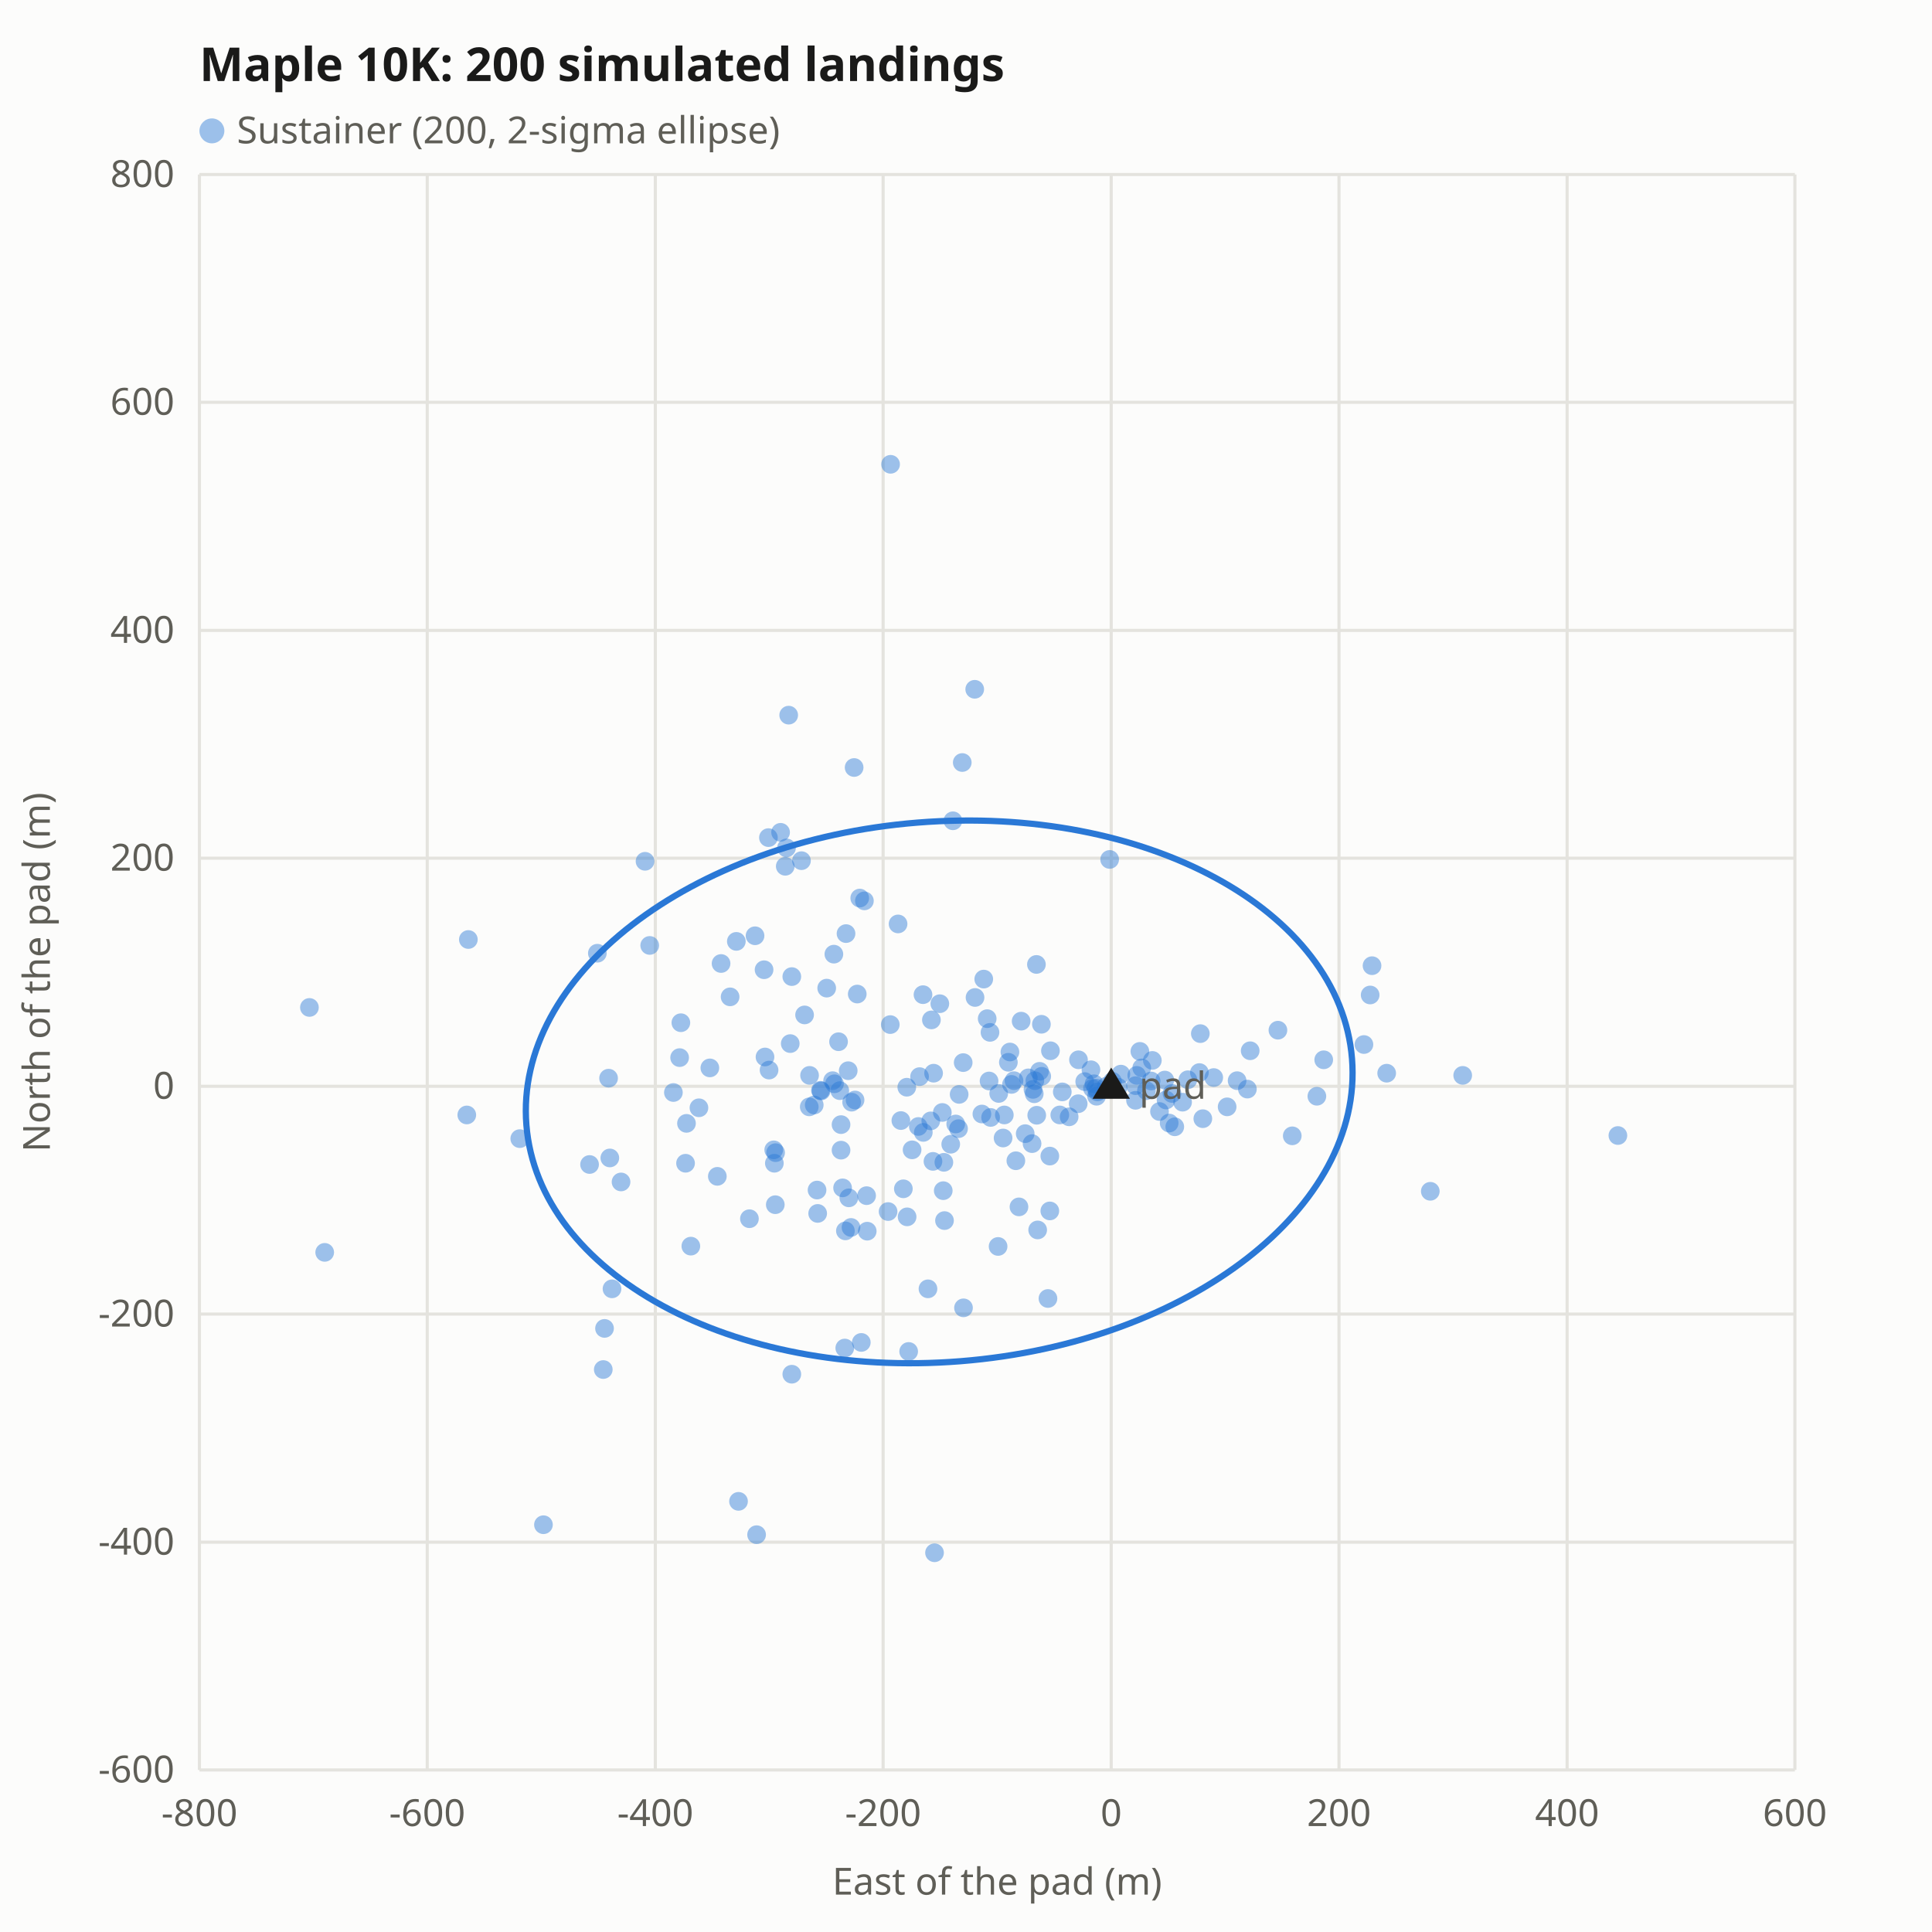
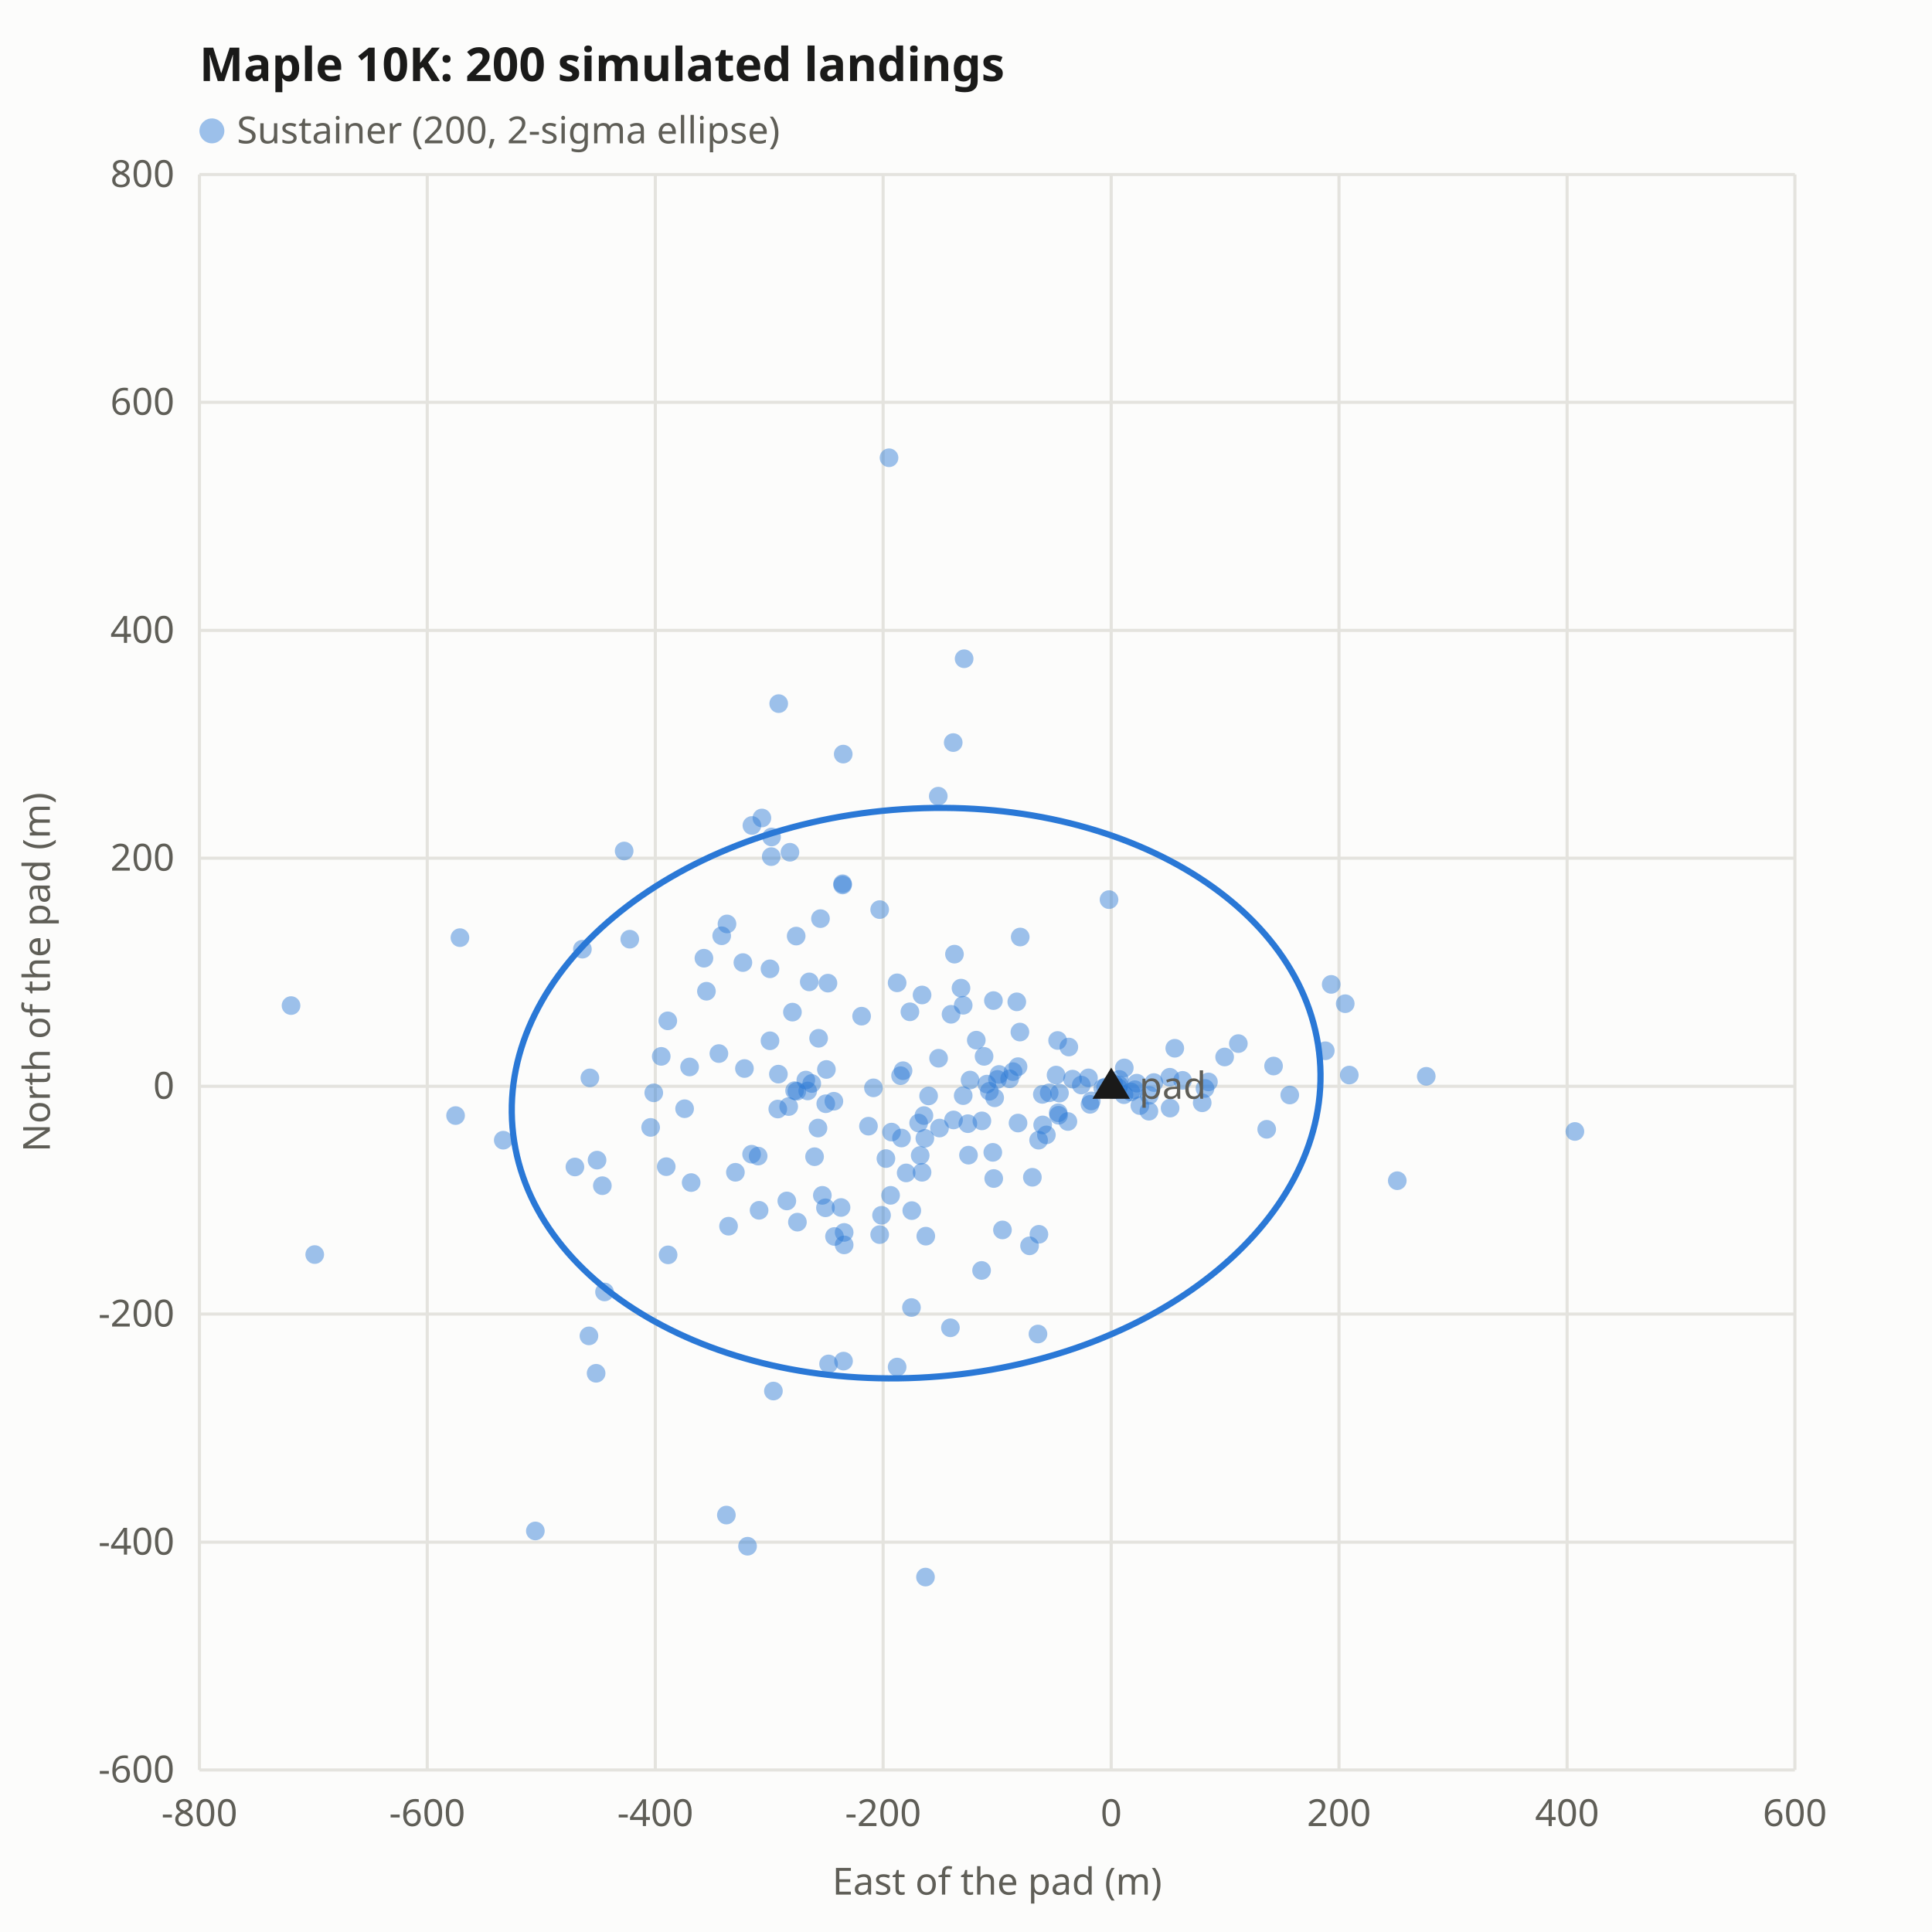
<svg xmlns="http://www.w3.org/2000/svg" viewBox="0 0 620 620" width="620" height="620" role="img" aria-label="Maple 10K: 200 simulated landings">
  <style>
.bg{fill:#fcfcfb}.grid{stroke:#e4e3de;stroke-width:1}.axis{stroke:#b8b7ae;stroke-width:1}.t1{fill:#1a1a19;font:600 15px system-ui,sans-serif}.t2{fill:#5f5e57;font:12px system-ui,sans-serif}.p0{fill:#2a78d6;fill-opacity:.45}.p1{fill:#d9480f;fill-opacity:.45}.e0{fill:none;stroke:#2a78d6;stroke-width:2}.e1{fill:none;stroke:#d9480f;stroke-width:2;stroke-dasharray:5 3}.pad{fill:#1a1a19}
@media (prefers-color-scheme: dark){.bg{fill:#1a1a19}.grid{stroke:#34332f}.axis{stroke:#5f5e57}.t1{fill:#ffffff}.t2{fill:#c3c2b7}.p0{fill:#3987e5}.p1{fill:#f08c4f}.e0{stroke:#3987e5}.e1{stroke:#f08c4f}.pad{fill:#ffffff}}
</style>
  <rect class="bg" width="620" height="620" />
  <text class="t1" x="64" y="26">Maple 10K: 200 simulated landings</text>
  <line class="grid" x1="64.0" x2="64.0" y1="56" y2="568.0" />
  <line class="grid" x1="64" x2="576.0" y1="568.0" y2="568.0" />
  <text class="t2" x="64.0" y="586.0" text-anchor="middle">-800</text>
  <text class="t2" x="56" y="572.0" text-anchor="end">-600</text>
  <line class="grid" x1="137.1" x2="137.1" y1="56" y2="568.0" />
  <line class="grid" x1="64" x2="576.0" y1="494.9" y2="494.9" />
  <text class="t2" x="137.1" y="586.0" text-anchor="middle">-600</text>
  <text class="t2" x="56" y="498.9" text-anchor="end">-400</text>
  <line class="grid" x1="210.3" x2="210.3" y1="56" y2="568.0" />
  <line class="grid" x1="64" x2="576.0" y1="421.7" y2="421.7" />
  <text class="t2" x="210.3" y="586.0" text-anchor="middle">-400</text>
  <text class="t2" x="56" y="425.7" text-anchor="end">-200</text>
  <line class="grid" x1="283.4" x2="283.4" y1="56" y2="568.0" />
  <line class="grid" x1="64" x2="576.0" y1="348.6" y2="348.6" />
  <text class="t2" x="283.4" y="586.0" text-anchor="middle">-200</text>
  <text class="t2" x="56" y="352.6" text-anchor="end">0</text>
  <line class="grid" x1="356.6" x2="356.6" y1="56" y2="568.0" />
  <line class="grid" x1="64" x2="576.0" y1="275.4" y2="275.4" />
  <text class="t2" x="356.6" y="586.0" text-anchor="middle">0</text>
  <text class="t2" x="56" y="279.4" text-anchor="end">200</text>
  <line class="grid" x1="429.7" x2="429.7" y1="56" y2="568.0" />
  <line class="grid" x1="64" x2="576.0" y1="202.3" y2="202.3" />
  <text class="t2" x="429.7" y="586.0" text-anchor="middle">200</text>
  <text class="t2" x="56" y="206.3" text-anchor="end">400</text>
  <line class="grid" x1="502.9" x2="502.9" y1="56" y2="568.0" />
  <line class="grid" x1="64" x2="576.0" y1="129.1" y2="129.1" />
  <text class="t2" x="502.9" y="586.0" text-anchor="middle">400</text>
  <text class="t2" x="56" y="133.1" text-anchor="end">600</text>
  <line class="grid" x1="576.0" x2="576.0" y1="56" y2="568.0" />
  <line class="grid" x1="64" x2="576.0" y1="56.0" y2="56.0" />
  <text class="t2" x="576.0" y="586.0" text-anchor="middle">600</text>
  <text class="t2" x="56" y="60.0" text-anchor="end">800</text>
  <text class="t2" x="320.0" y="608" text-anchor="middle">East of the pad (m)</text>
  <text class="t2" transform="translate(16 312.0) rotate(-90)" text-anchor="middle">North of the pad (m)</text>
-   <circle class="p0" cx="410.1" cy="330.6" r="3" />
-   <circle class="p0" cx="269.5" cy="350.0" r="3" />
-   <circle class="p0" cx="248.9" cy="369.9" r="3" />
-   <circle class="p0" cx="332.6" cy="309.5" r="3" />
-   <circle class="p0" cx="271.1" cy="432.6" r="3" />
-   <circle class="p0" cx="372.1" cy="356.7" r="3" />
-   <circle class="p0" cx="99.3" cy="323.3" r="3" />
-   <circle class="p0" cx="376.1" cy="350.9" r="3" />
-   <circle class="p0" cx="377.0" cy="361.6" r="3" />
-   <circle class="p0" cx="445.0" cy="344.4" r="3" />
-   <circle class="p0" cx="315.1" cy="357.5" r="3" />
-   <circle class="p0" cx="333.6" cy="343.8" r="3" />
-   <circle class="p0" cx="218.1" cy="339.4" r="3" />
-   <circle class="p0" cx="299.6" cy="344.4" r="3" />
-   <circle class="p0" cx="334.3" cy="345.4" r="3" />
-   <circle class="p0" cx="355.0" cy="348.6" r="3" />
-   <circle class="p0" cx="356.1" cy="275.8" r="3" />
-   <circle class="p0" cx="337.1" cy="337.2" r="3" />
-   <circle class="p0" cx="253.6" cy="334.9" r="3" />
-   <circle class="p0" cx="285.0" cy="388.8" r="3" />
-   <circle class="p0" cx="309.1" cy="341.0" r="3" />
-   <circle class="p0" cx="259.7" cy="355.2" r="3" />
-   <circle class="p0" cx="336.9" cy="388.6" r="3" />
-   <circle class="p0" cx="312.8" cy="221.2" r="3" />
-   <circle class="p0" cx="252.0" cy="278.0" r="3" />
-   <circle class="p0" cx="269.9" cy="360.9" r="3" />
-   <circle class="p0" cx="307.6" cy="362.2" r="3" />
-   <circle class="p0" cx="240.5" cy="391.1" r="3" />
-   <circle class="p0" cx="265.3" cy="317.1" r="3" />
-   <circle class="p0" cx="301.6" cy="322.1" r="3" />
-   <circle class="p0" cx="389.5" cy="345.8" r="3" />
-   <circle class="p0" cx="189.2" cy="373.7" r="3" />
-   <circle class="p0" cx="357.0" cy="347.0" r="3" />
-   <circle class="p0" cx="263.5" cy="350.1" r="3" />
-   <circle class="p0" cx="393.8" cy="355.2" r="3" />
-   <circle class="p0" cx="267.2" cy="346.8" r="3" />
-   <circle class="p0" cx="195.3" cy="346.0" r="3" />
-   <circle class="p0" cx="254.1" cy="441.0" r="3" />
-   <circle class="p0" cx="289.1" cy="359.6" r="3" />
-   <circle class="p0" cx="369.8" cy="340.3" r="3" />
-   <circle class="p0" cx="351.1" cy="347.8" r="3" />
-   <circle class="p0" cx="336.9" cy="371.0" r="3" />
-   <circle class="p0" cx="324.1" cy="337.6" r="3" />
-   <circle class="p0" cx="350.1" cy="343.3" r="3" />
-   <circle class="p0" cx="317.7" cy="331.3" r="3" />
-   <circle class="p0" cx="297.8" cy="413.6" r="3" />
-   <circle class="p0" cx="352.2" cy="350.4" r="3" />
-   <circle class="p0" cx="326.0" cy="372.5" r="3" />
-   <circle class="p0" cx="346.0" cy="354.2" r="3" />
-   <circle class="p0" cx="245.5" cy="339.2" r="3" />
-   <circle class="p0" cx="519.2" cy="364.4" r="3" />
-   <circle class="p0" cx="269.9" cy="369.1" r="3" />
-   <circle class="p0" cx="275.1" cy="319.0" r="3" />
-   <circle class="p0" cx="365.8" cy="337.4" r="3" />
-   <circle class="p0" cx="302.4" cy="357.0" r="3" />
-   <circle class="p0" cx="424.8" cy="340.1" r="3" />
-   <circle class="p0" cx="320.5" cy="350.9" r="3" />
-   <circle class="p0" cx="340.9" cy="350.4" r="3" />
-   <circle class="p0" cx="331.9" cy="351.0" r="3" />
-   <circle class="p0" cx="291.6" cy="433.7" r="3" />
-   <circle class="p0" cx="351.9" cy="351.8" r="3" />
-   <circle class="p0" cx="216.1" cy="350.6" r="3" />
-   <circle class="p0" cx="194.0" cy="426.3" r="3" />
-   <circle class="p0" cx="375.2" cy="360.4" r="3" />
-   <circle class="p0" cx="295.1" cy="345.5" r="3" />
-   <circle class="p0" cx="246.6" cy="268.8" r="3" />
-   <circle class="p0" cx="299.9" cy="498.3" r="3" />
-   <circle class="p0" cx="317.4" cy="346.9" r="3" />
-   <circle class="p0" cx="227.8" cy="342.7" r="3" />
-   <circle class="p0" cx="261.3" cy="354.6" r="3" />
-   <circle class="p0" cx="263.3" cy="349.9" r="3" />
-   <circle class="p0" cx="315.7" cy="314.2" r="3" />
-   <circle class="p0" cx="285.8" cy="149.0" r="3" />
-   <circle class="p0" cx="422.6" cy="351.8" r="3" />
-   <circle class="p0" cx="267.6" cy="306.2" r="3" />
-   <circle class="p0" cx="258.2" cy="325.7" r="3" />
-   <circle class="p0" cx="385.2" cy="331.7" r="3" />
-   <circle class="p0" cx="250.5" cy="267.1" r="3" />
-   <circle class="p0" cx="291.0" cy="348.9" r="3" />
-   <circle class="p0" cx="346.1" cy="340.1" r="3" />
-   <circle class="p0" cx="379.5" cy="353.7" r="3" />
-   <circle class="p0" cx="320.3" cy="400.0" r="3" />
-   <circle class="p0" cx="221.7" cy="399.9" r="3" />
-   <circle class="p0" cx="364.8" cy="345.1" r="3" />
-   <circle class="p0" cx="273.1" cy="393.9" r="3" />
-   <circle class="p0" cx="329.0" cy="363.8" r="3" />
-   <circle class="p0" cx="367.9" cy="350.0" r="3" />
-   <circle class="p0" cx="230.2" cy="377.5" r="3" />
-   <circle class="p0" cx="149.8" cy="357.8" r="3" />
-   <circle class="p0" cx="278.1" cy="383.7" r="3" />
-   <circle class="p0" cx="166.8" cy="365.4" r="3" />
-   <circle class="p0" cx="275.9" cy="288.2" r="3" />
-   <circle class="p0" cx="316.8" cy="326.9" r="3" />
-   <circle class="p0" cx="254.1" cy="313.4" r="3" />
-   <circle class="p0" cx="327.0" cy="387.3" r="3" />
-   <circle class="p0" cx="321.9" cy="365.2" r="3" />
-   <circle class="p0" cx="245.2" cy="311.2" r="3" />
-   <circle class="p0" cx="253.1" cy="229.5" r="3" />
-   <circle class="p0" cx="294.7" cy="361.5" r="3" />
-   <circle class="p0" cx="289.9" cy="381.5" r="3" />
-   <circle class="p0" cx="150.3" cy="301.5" r="3" />
-   <circle class="p0" cx="343.1" cy="358.4" r="3" />
-   <circle class="p0" cx="312.9" cy="320.1" r="3" />
-   <circle class="p0" cx="366.4" cy="342.7" r="3" />
-   <circle class="p0" cx="296.3" cy="363.4" r="3" />
-   <circle class="p0" cx="292.7" cy="369.0" r="3" />
-   <circle class="p0" cx="262.4" cy="389.4" r="3" />
-   <circle class="p0" cx="285.7" cy="328.8" r="3" />
-   <circle class="p0" cx="384.9" cy="344.2" r="3" />
-   <circle class="p0" cx="274.1" cy="246.3" r="3" />
-   <circle class="p0" cx="336.3" cy="416.7" r="3" />
-   <circle class="p0" cx="358.8" cy="348.9" r="3" />
-   <circle class="p0" cx="298.7" cy="359.7" r="3" />
-   <circle class="p0" cx="274.4" cy="353.0" r="3" />
-   <circle class="p0" cx="332.7" cy="357.9" r="3" />
-   <circle class="p0" cx="306.7" cy="360.7" r="3" />
-   <circle class="p0" cx="207.0" cy="276.4" r="3" />
-   <circle class="p0" cx="400.3" cy="349.5" r="3" />
-   <circle class="p0" cx="259.8" cy="345.1" r="3" />
-   <circle class="p0" cx="246.8" cy="343.4" r="3" />
-   <circle class="p0" cx="298.9" cy="327.3" r="3" />
-   <circle class="p0" cx="220.0" cy="373.3" r="3" />
-   <circle class="p0" cx="271.3" cy="395.0" r="3" />
-   <circle class="p0" cx="248.8" cy="386.6" r="3" />
-   <circle class="p0" cx="309.2" cy="419.7" r="3" />
-   <circle class="p0" cx="224.3" cy="355.5" r="3" />
-   <circle class="p0" cx="267.8" cy="347.8" r="3" />
-   <circle class="p0" cx="334.2" cy="328.7" r="3" />
-   <circle class="p0" cx="332.1" cy="346.8" r="3" />
-   <circle class="p0" cx="350.6" cy="349.3" r="3" />
-   <circle class="p0" cx="437.7" cy="335.2" r="3" />
-   <circle class="p0" cx="208.5" cy="303.4" r="3" />
-   <circle class="p0" cx="317.9" cy="358.6" r="3" />
-   <circle class="p0" cx="351.7" cy="349.2" r="3" />
-   <circle class="p0" cx="359.7" cy="344.7" r="3" />
-   <circle class="p0" cx="236.3" cy="302.1" r="3" />
-   <circle class="p0" cx="327.7" cy="327.7" r="3" />
-   <circle class="p0" cx="305.1" cy="367.2" r="3" />
-   <circle class="p0" cx="331.5" cy="349.6" r="3" />
-   <circle class="p0" cx="331.2" cy="367.0" r="3" />
-   <circle class="p0" cx="272.2" cy="343.6" r="3" />
-   <circle class="p0" cx="439.7" cy="319.3" r="3" />
-   <circle class="p0" cx="199.3" cy="379.3" r="3" />
-   <circle class="p0" cx="278.3" cy="395.1" r="3" />
-   <circle class="p0" cx="195.7" cy="371.6" r="3" />
-   <circle class="p0" cx="262.2" cy="381.9" r="3" />
-   <circle class="p0" cx="248.5" cy="373.3" r="3" />
-   <circle class="p0" cx="333.0" cy="394.7" r="3" />
-   <circle class="p0" cx="369.4" cy="346.9" r="3" />
-   <circle class="p0" cx="271.5" cy="299.6" r="3" />
-   <circle class="p0" cx="277.4" cy="289.1" r="3" />
-   <circle class="p0" cx="237.0" cy="481.8" r="3" />
-   <circle class="p0" cx="218.5" cy="328.2" r="3" />
-   <circle class="p0" cx="242.8" cy="492.5" r="3" />
-   <circle class="p0" cx="299.4" cy="372.7" r="3" />
-   <circle class="p0" cx="386.0" cy="359.0" r="3" />
-   <circle class="p0" cx="325.4" cy="346.8" r="3" />
-   <circle class="p0" cx="323.6" cy="340.9" r="3" />
-   <circle class="p0" cx="322.3" cy="357.8" r="3" />
-   <circle class="p0" cx="303.1" cy="391.7" r="3" />
-   <circle class="p0" cx="242.3" cy="300.3" r="3" />
-   <circle class="p0" cx="104.2" cy="401.9" r="3" />
-   <circle class="p0" cx="397.0" cy="346.8" r="3" />
-   <circle class="p0" cx="193.6" cy="439.5" r="3" />
-   <circle class="p0" cx="330.0" cy="345.9" r="3" />
-   <circle class="p0" cx="220.3" cy="360.5" r="3" />
-   <circle class="p0" cx="373.8" cy="346.6" r="3" />
-   <circle class="p0" cx="288.2" cy="296.5" r="3" />
-   <circle class="p0" cx="364.4" cy="353.1" r="3" />
-   <circle class="p0" cx="324.6" cy="348.0" r="3" />
-   <circle class="p0" cx="302.7" cy="382.1" r="3" />
-   <circle class="p0" cx="257.2" cy="276.2" r="3" />
-   <circle class="p0" cx="269.1" cy="334.3" r="3" />
-   <circle class="p0" cx="291.1" cy="390.5" r="3" />
-   <circle class="p0" cx="374.2" cy="353.0" r="3" />
-   <circle class="p0" cx="196.4" cy="413.6" r="3" />
-   <circle class="p0" cx="234.3" cy="319.9" r="3" />
-   <circle class="p0" cx="276.4" cy="430.8" r="3" />
-   <circle class="p0" cx="469.4" cy="345.1" r="3" />
-   <circle class="p0" cx="302.9" cy="373.0" r="3" />
-   <circle class="p0" cx="307.8" cy="351.2" r="3" />
-   <circle class="p0" cx="308.8" cy="244.7" r="3" />
-   <circle class="p0" cx="440.3" cy="309.9" r="3" />
-   <circle class="p0" cx="248.3" cy="369.0" r="3" />
-   <circle class="p0" cx="364.4" cy="348.4" r="3" />
-   <circle class="p0" cx="348.1" cy="347.1" r="3" />
-   <circle class="p0" cx="381.2" cy="346.5" r="3" />
-   <circle class="p0" cx="272.4" cy="384.4" r="3" />
-   <circle class="p0" cx="231.4" cy="309.2" r="3" />
-   <circle class="p0" cx="174.4" cy="489.3" r="3" />
-   <circle class="p0" cx="273.3" cy="353.7" r="3" />
-   <circle class="p0" cx="401.2" cy="337.2" r="3" />
-   <circle class="p0" cx="191.7" cy="305.9" r="3" />
-   <circle class="p0" cx="270.4" cy="381.2" r="3" />
-   <circle class="p0" cx="296.2" cy="319.2" r="3" />
-   <circle class="p0" cx="340.1" cy="357.8" r="3" />
-   <circle class="p0" cx="414.7" cy="364.5" r="3" />
-   <circle class="p0" cx="459.0" cy="382.3" r="3" />
-   <circle class="p0" cx="305.8" cy="263.4" r="3" />
-   <circle class="p0" cx="252.4" cy="272.1" r="3" />
-   <ellipse class="e0" cx="301.4" cy="350.4" rx="132.9" ry="86.7" transform="rotate(-4.59 301.4 350.4)" />
+   <circle class="p0" cx="397.4" cy="334.9" r="3" />
+   <circle class="p0" cx="259.2" cy="350.1" r="3" />
+   <circle class="p0" cx="243.3" cy="371.0" r="3" />
+   <circle class="p0" cx="327.4" cy="300.7" r="3" />
+   <circle class="p0" cx="265.9" cy="437.7" r="3" />
+   <circle class="p0" cx="360.7" cy="351.3" r="3" />
+   <circle class="p0" cx="93.4" cy="322.7" r="3" />
+   <circle class="p0" cx="364.2" cy="349.7" r="3" />
+   <circle class="p0" cx="368.7" cy="356.6" r="3" />
+   <circle class="p0" cx="433.0" cy="345.0" r="3" />
+   <circle class="p0" cx="306.0" cy="359.4" r="3" />
+   <circle class="p0" cx="326.7" cy="342.3" r="3" />
+   <circle class="p0" cx="212.2" cy="339.0" r="3" />
+   <circle class="p0" cx="289.8" cy="343.6" r="3" />
+   <circle class="p0" cx="325.1" cy="343.9" r="3" />
+   <circle class="p0" cx="349.3" cy="345.9" r="3" />
+   <circle class="p0" cx="355.9" cy="288.7" r="3" />
+   <circle class="p0" cx="327.3" cy="331.2" r="3" />
+   <circle class="p0" cx="247.1" cy="334.0" r="3" />
+   <circle class="p0" cx="282.9" cy="390.0" r="3" />
+   <circle class="p0" cx="301.2" cy="339.6" r="3" />
+   <circle class="p0" cx="249.6" cy="355.9" r="3" />
+   <circle class="p0" cx="333.4" cy="396.1" r="3" />
+   <circle class="p0" cx="309.4" cy="211.4" r="3" />
+   <circle class="p0" cx="247.5" cy="274.9" r="3" />
+   <circle class="p0" cx="262.5" cy="362.0" r="3" />
+   <circle class="p0" cx="296.8" cy="365.3" r="3" />
+   <circle class="p0" cx="233.8" cy="393.5" r="3" />
+   <circle class="p0" cx="259.7" cy="315.1" r="3" />
+   <circle class="p0" cx="295.9" cy="319.3" r="3" />
+   <circle class="p0" cx="379.5" cy="346.7" r="3" />
+   <circle class="p0" cx="184.5" cy="374.5" r="3" />
+   <circle class="p0" cx="349.8" cy="354.4" r="3" />
+   <circle class="p0" cx="255.7" cy="350.2" r="3" />
+   <circle class="p0" cx="385.8" cy="353.9" r="3" />
+   <circle class="p0" cx="258.6" cy="346.6" r="3" />
+   <circle class="p0" cx="189.3" cy="345.9" r="3" />
+   <circle class="p0" cx="248.2" cy="446.4" r="3" />
+   <circle class="p0" cx="278.7" cy="361.4" r="3" />
+   <circle class="p0" cx="359.2" cy="346.4" r="3" />
+   <circle class="p0" cx="344.2" cy="346.3" r="3" />
+   <circle class="p0" cx="331.3" cy="377.8" r="3" />
+   <circle class="p0" cx="313.3" cy="333.8" r="3" />
+   <circle class="p0" cx="343.0" cy="336.0" r="3" />
+   <circle class="p0" cx="305.2" cy="325.5" r="3" />
+   <circle class="p0" cx="292.5" cy="419.6" r="3" />
+   <circle class="p0" cx="339.6" cy="357.1" r="3" />
+   <circle class="p0" cx="318.9" cy="378.2" r="3" />
+   <circle class="p0" cx="339.7" cy="357.9" r="3" />
+   <circle class="p0" cx="230.7" cy="338.1" r="3" />
+   <circle class="p0" cx="505.4" cy="363.1" r="3" />
+   <circle class="p0" cx="261.4" cy="371.2" r="3" />
+   <circle class="p0" cx="265.7" cy="315.5" r="3" />
+   <circle class="p0" cx="360.8" cy="342.7" r="3" />
+   <circle class="p0" cx="296.5" cy="358.0" r="3" />
+   <circle class="p0" cx="408.7" cy="342.1" r="3" />
+   <circle class="p0" cx="309.1" cy="351.6" r="3" />
+   <circle class="p0" cx="334.5" cy="351.2" r="3" />
+   <circle class="p0" cx="319.2" cy="352.3" r="3" />
+   <circle class="p0" cx="287.9" cy="438.7" r="3" />
+   <circle class="p0" cx="342.7" cy="359.9" r="3" />
+   <circle class="p0" cx="209.8" cy="350.7" r="3" />
+   <circle class="p0" cx="189.0" cy="428.7" r="3" />
+   <circle class="p0" cx="365.8" cy="354.8" r="3" />
+   <circle class="p0" cx="289.0" cy="345.2" r="3" />
+   <circle class="p0" cx="241.3" cy="264.9" r="3" />
+   <circle class="p0" cx="297.0" cy="506.1" r="3" />
+   <circle class="p0" cx="311.3" cy="346.6" r="3" />
+   <circle class="p0" cx="221.3" cy="342.4" r="3" />
+   <circle class="p0" cx="253.1" cy="355.1" r="3" />
+   <circle class="p0" cx="255.0" cy="350.0" r="3" />
+   <circle class="p0" cx="306.3" cy="306.2" r="3" />
+   <circle class="p0" cx="285.3" cy="146.9" r="3" />
+   <circle class="p0" cx="413.9" cy="351.4" r="3" />
+   <circle class="p0" cx="255.5" cy="300.4" r="3" />
+   <circle class="p0" cx="254.3" cy="324.8" r="3" />
+   <circle class="p0" cx="377.0" cy="336.4" r="3" />
+   <circle class="p0" cx="244.5" cy="262.5" r="3" />
+   <circle class="p0" cx="280.3" cy="349.1" r="3" />
+   <circle class="p0" cx="339.4" cy="333.9" r="3" />
+   <circle class="p0" cx="368.8" cy="351.5" r="3" />
+   <circle class="p0" cx="315.0" cy="407.7" r="3" />
+   <circle class="p0" cx="214.4" cy="402.7" r="3" />
+   <circle class="p0" cx="353.9" cy="349.2" r="3" />
+   <circle class="p0" cx="267.8" cy="396.8" r="3" />
+   <circle class="p0" cx="318.6" cy="369.8" r="3" />
+   <circle class="p0" cx="358.9" cy="349.1" r="3" />
+   <circle class="p0" cx="221.8" cy="379.5" r="3" />
+   <circle class="p0" cx="146.2" cy="358.0" r="3" />
+   <circle class="p0" cx="269.9" cy="387.5" r="3" />
+   <circle class="p0" cx="161.5" cy="365.9" r="3" />
+   <circle class="p0" cx="270.4" cy="284.0" r="3" />
+   <circle class="p0" cx="309.1" cy="322.6" r="3" />
+   <circle class="p0" cx="247.1" cy="310.9" r="3" />
+   <circle class="p0" cx="321.7" cy="394.7" r="3" />
+   <circle class="p0" cx="310.8" cy="370.7" r="3" />
+   <circle class="p0" cx="238.4" cy="308.9" r="3" />
+   <circle class="p0" cx="249.9" cy="225.8" r="3" />
+   <circle class="p0" cx="286.1" cy="363.3" r="3" />
+   <circle class="p0" cx="285.8" cy="383.6" r="3" />
+   <circle class="p0" cx="147.6" cy="300.9" r="3" />
+   <circle class="p0" cx="335.8" cy="364.2" r="3" />
+   <circle class="p0" cx="308.4" cy="317.1" r="3" />
+   <circle class="p0" cx="357.4" cy="347.7" r="3" />
+   <circle class="p0" cx="289.3" cy="365.2" r="3" />
+   <circle class="p0" cx="284.3" cy="371.8" r="3" />
+   <circle class="p0" cx="255.9" cy="392.2" r="3" />
+   <circle class="p0" cx="276.5" cy="326.1" r="3" />
+   <circle class="p0" cx="375.4" cy="345.7" r="3" />
+   <circle class="p0" cx="270.6" cy="242.0" r="3" />
+   <circle class="p0" cx="333.1" cy="428.1" r="3" />
+   <circle class="p0" cx="347.0" cy="348.2" r="3" />
+   <circle class="p0" cx="294.8" cy="360.4" r="3" />
+   <circle class="p0" cx="267.6" cy="353.4" r="3" />
+   <circle class="p0" cx="326.7" cy="360.4" r="3" />
+   <circle class="p0" cx="301.5" cy="362.0" r="3" />
+   <circle class="p0" cx="200.3" cy="273.1" r="3" />
+   <circle class="p0" cx="386.7" cy="349.3" r="3" />
+   <circle class="p0" cx="249.8" cy="344.7" r="3" />
+   <circle class="p0" cx="238.9" cy="342.9" r="3" />
+   <circle class="p0" cx="292.0" cy="324.7" r="3" />
+   <circle class="p0" cx="213.8" cy="374.4" r="3" />
+   <circle class="p0" cx="270.9" cy="395.5" r="3" />
+   <circle class="p0" cx="243.6" cy="388.4" r="3" />
+   <circle class="p0" cx="305.0" cy="426.1" r="3" />
+   <circle class="p0" cx="219.7" cy="355.8" r="3" />
+   <circle class="p0" cx="260.5" cy="347.7" r="3" />
+   <circle class="p0" cx="326.3" cy="321.5" r="3" />
+   <circle class="p0" cx="324.0" cy="346.2" r="3" />
+   <circle class="p0" cx="336.7" cy="350.7" r="3" />
+   <circle class="p0" cx="425.3" cy="337.2" r="3" />
+   <circle class="p0" cx="202.1" cy="301.4" r="3" />
+   <circle class="p0" cx="310.6" cy="360.6" r="3" />
+   <circle class="p0" cx="340.0" cy="350.8" r="3" />
+   <circle class="p0" cx="350.2" cy="353.3" r="3" />
+   <circle class="p0" cx="231.6" cy="300.3" r="3" />
+   <circle class="p0" cx="318.8" cy="321.1" r="3" />
+   <circle class="p0" cx="295.3" cy="370.8" r="3" />
+   <circle class="p0" cx="317.5" cy="350.2" r="3" />
+   <circle class="p0" cx="333.3" cy="365.9" r="3" />
+   <circle class="p0" cx="265.2" cy="343.2" r="3" />
+   <circle class="p0" cx="431.7" cy="322.1" r="3" />
+   <circle class="p0" cx="193.3" cy="380.5" r="3" />
+   <circle class="p0" cx="270.9" cy="399.5" r="3" />
+   <circle class="p0" cx="191.6" cy="372.3" r="3" />
+   <circle class="p0" cx="252.5" cy="385.4" r="3" />
+   <circle class="p0" cx="236.0" cy="376.2" r="3" />
+   <circle class="p0" cx="330.4" cy="399.8" r="3" />
+   <circle class="p0" cx="359.1" cy="348.2" r="3" />
+   <circle class="p0" cx="263.3" cy="294.8" r="3" />
+   <circle class="p0" cx="270.4" cy="283.6" r="3" />
+   <circle class="p0" cx="233.1" cy="486.2" r="3" />
+   <circle class="p0" cx="214.3" cy="327.6" r="3" />
+   <circle class="p0" cx="239.9" cy="496.2" r="3" />
+   <circle class="p0" cx="290.8" cy="376.4" r="3" />
+   <circle class="p0" cx="375.5" cy="355.6" r="3" />
+   <circle class="p0" cx="320.1" cy="346.4" r="3" />
+   <circle class="p0" cx="315.8" cy="339.0" r="3" />
+   <circle class="p0" cx="315.1" cy="359.7" r="3" />
+   <circle class="p0" cx="297.1" cy="396.7" r="3" />
+   <circle class="p0" cx="233.3" cy="296.5" r="3" />
+   <circle class="p0" cx="101.0" cy="402.6" r="3" />
+   <circle class="p0" cx="387.8" cy="347.2" r="3" />
+   <circle class="p0" cx="191.3" cy="440.7" r="3" />
+   <circle class="p0" cx="320.6" cy="344.8" r="3" />
+   <circle class="p0" cx="208.8" cy="361.8" r="3" />
+   <circle class="p0" cx="364.8" cy="347.6" r="3" />
+   <circle class="p0" cx="282.3" cy="291.9" r="3" />
+   <circle class="p0" cx="357.5" cy="349.7" r="3" />
+   <circle class="p0" cx="316.7" cy="347.9" r="3" />
+   <circle class="p0" cx="292.6" cy="388.5" r="3" />
+   <circle class="p0" cx="253.5" cy="273.5" r="3" />
+   <circle class="p0" cx="262.7" cy="333.2" r="3" />
+   <circle class="p0" cx="282.3" cy="396.2" r="3" />
+   <circle class="p0" cx="362.9" cy="350.4" r="3" />
+   <circle class="p0" cx="194.0" cy="414.6" r="3" />
+   <circle class="p0" cx="226.7" cy="318.1" r="3" />
+   <circle class="p0" cx="270.7" cy="436.8" r="3" />
+   <circle class="p0" cx="457.7" cy="345.4" r="3" />
+   <circle class="p0" cx="295.9" cy="376.2" r="3" />
+   <circle class="p0" cx="298.0" cy="351.7" r="3" />
+   <circle class="p0" cx="305.9" cy="238.3" r="3" />
+   <circle class="p0" cx="427.2" cy="315.9" r="3" />
+   <circle class="p0" cx="241.2" cy="370.4" r="3" />
+   <circle class="p0" cx="354.8" cy="348.8" r="3" />
+   <circle class="p0" cx="338.9" cy="345.0" r="3" />
+   <circle class="p0" cx="370.3" cy="347.4" r="3" />
+   <circle class="p0" cx="264.9" cy="387.6" r="3" />
+   <circle class="p0" cx="225.9" cy="307.5" r="3" />
+   <circle class="p0" cx="171.8" cy="491.3" r="3" />
+   <circle class="p0" cx="265.0" cy="354.2" r="3" />
+   <circle class="p0" cx="393.0" cy="339.2" r="3" />
+   <circle class="p0" cx="186.9" cy="304.6" r="3" />
+   <circle class="p0" cx="263.9" cy="383.6" r="3" />
+   <circle class="p0" cx="287.9" cy="315.4" r="3" />
+   <circle class="p0" cx="334.6" cy="361.0" r="3" />
+   <circle class="p0" cx="406.5" cy="362.4" r="3" />
+   <circle class="p0" cx="448.4" cy="378.9" r="3" />
+   <circle class="p0" cx="301.1" cy="255.5" r="3" />
+   <circle class="p0" cx="247.6" cy="268.6" r="3" />
+   <ellipse class="e0" cx="294.0" cy="350.8" rx="130.0" ry="91.2" transform="rotate(-4.80 294.0 350.8)" />
  <circle class="p0" cx="68" cy="42" r="4" />
  <text class="t2" x="76" y="46">Sustainer (200, 2-sigma ellipse)</text>
  <path class="pad" d="M356.6 342.6 l6 10 h-12 z" />
  <text class="t2" x="365.6" y="352.6">pad</text>
</svg>
